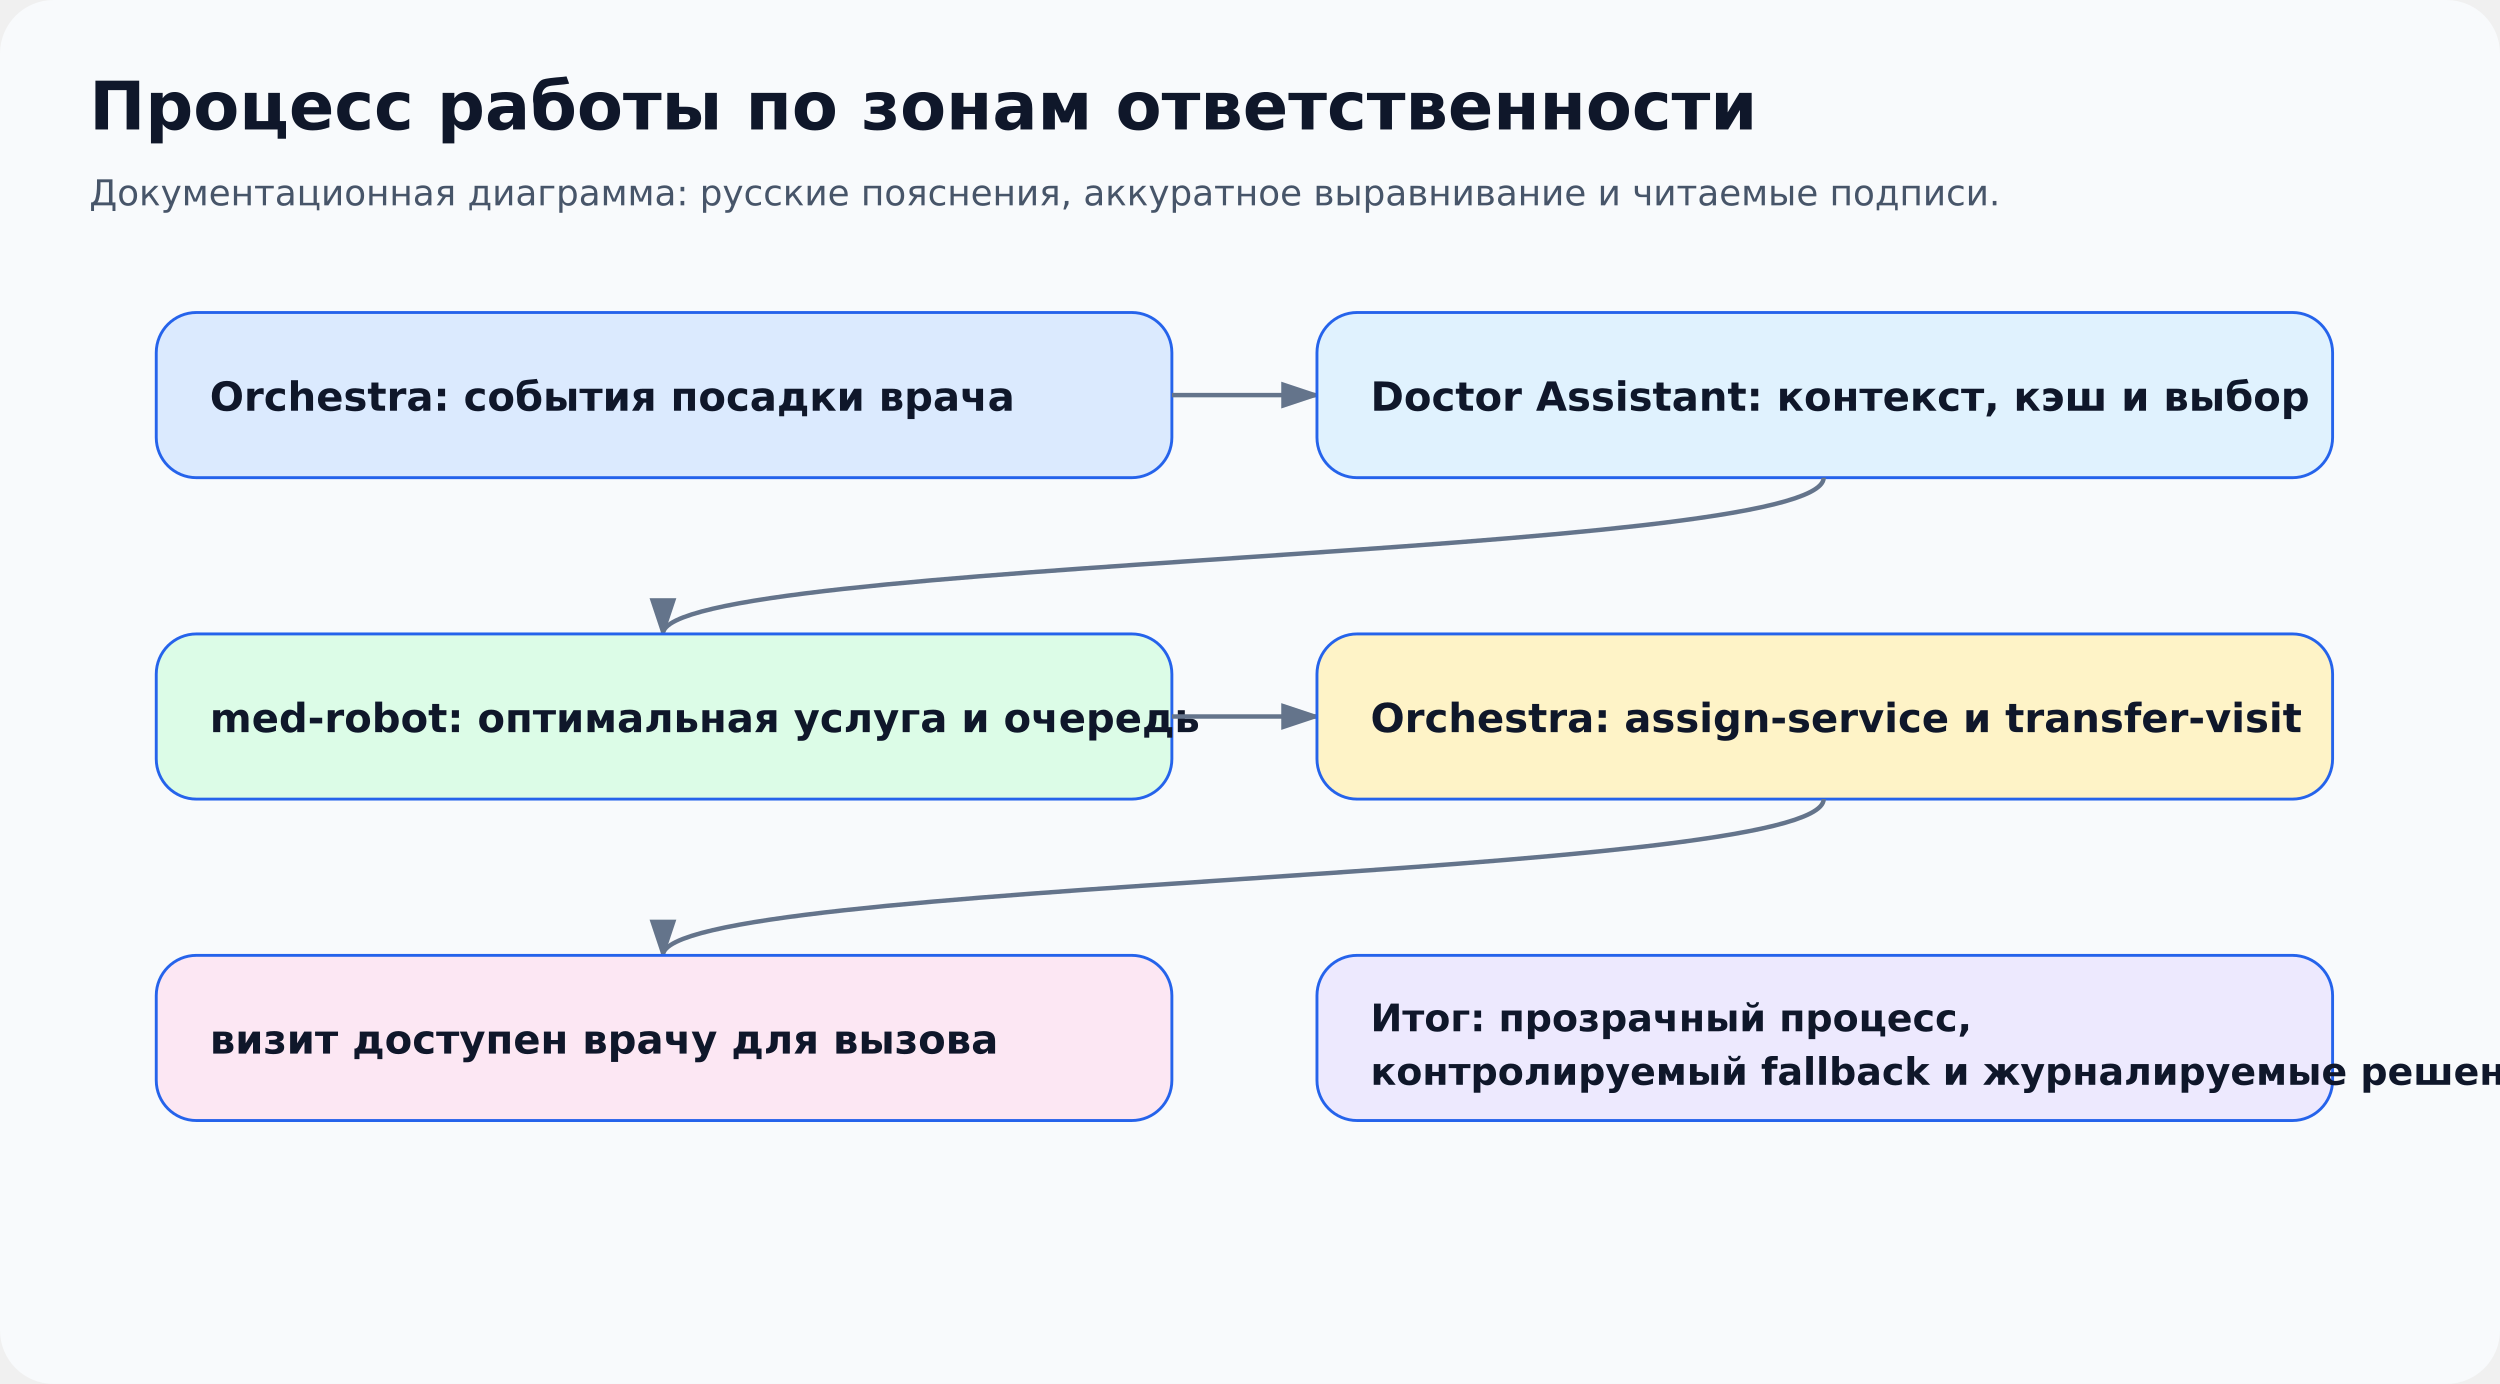
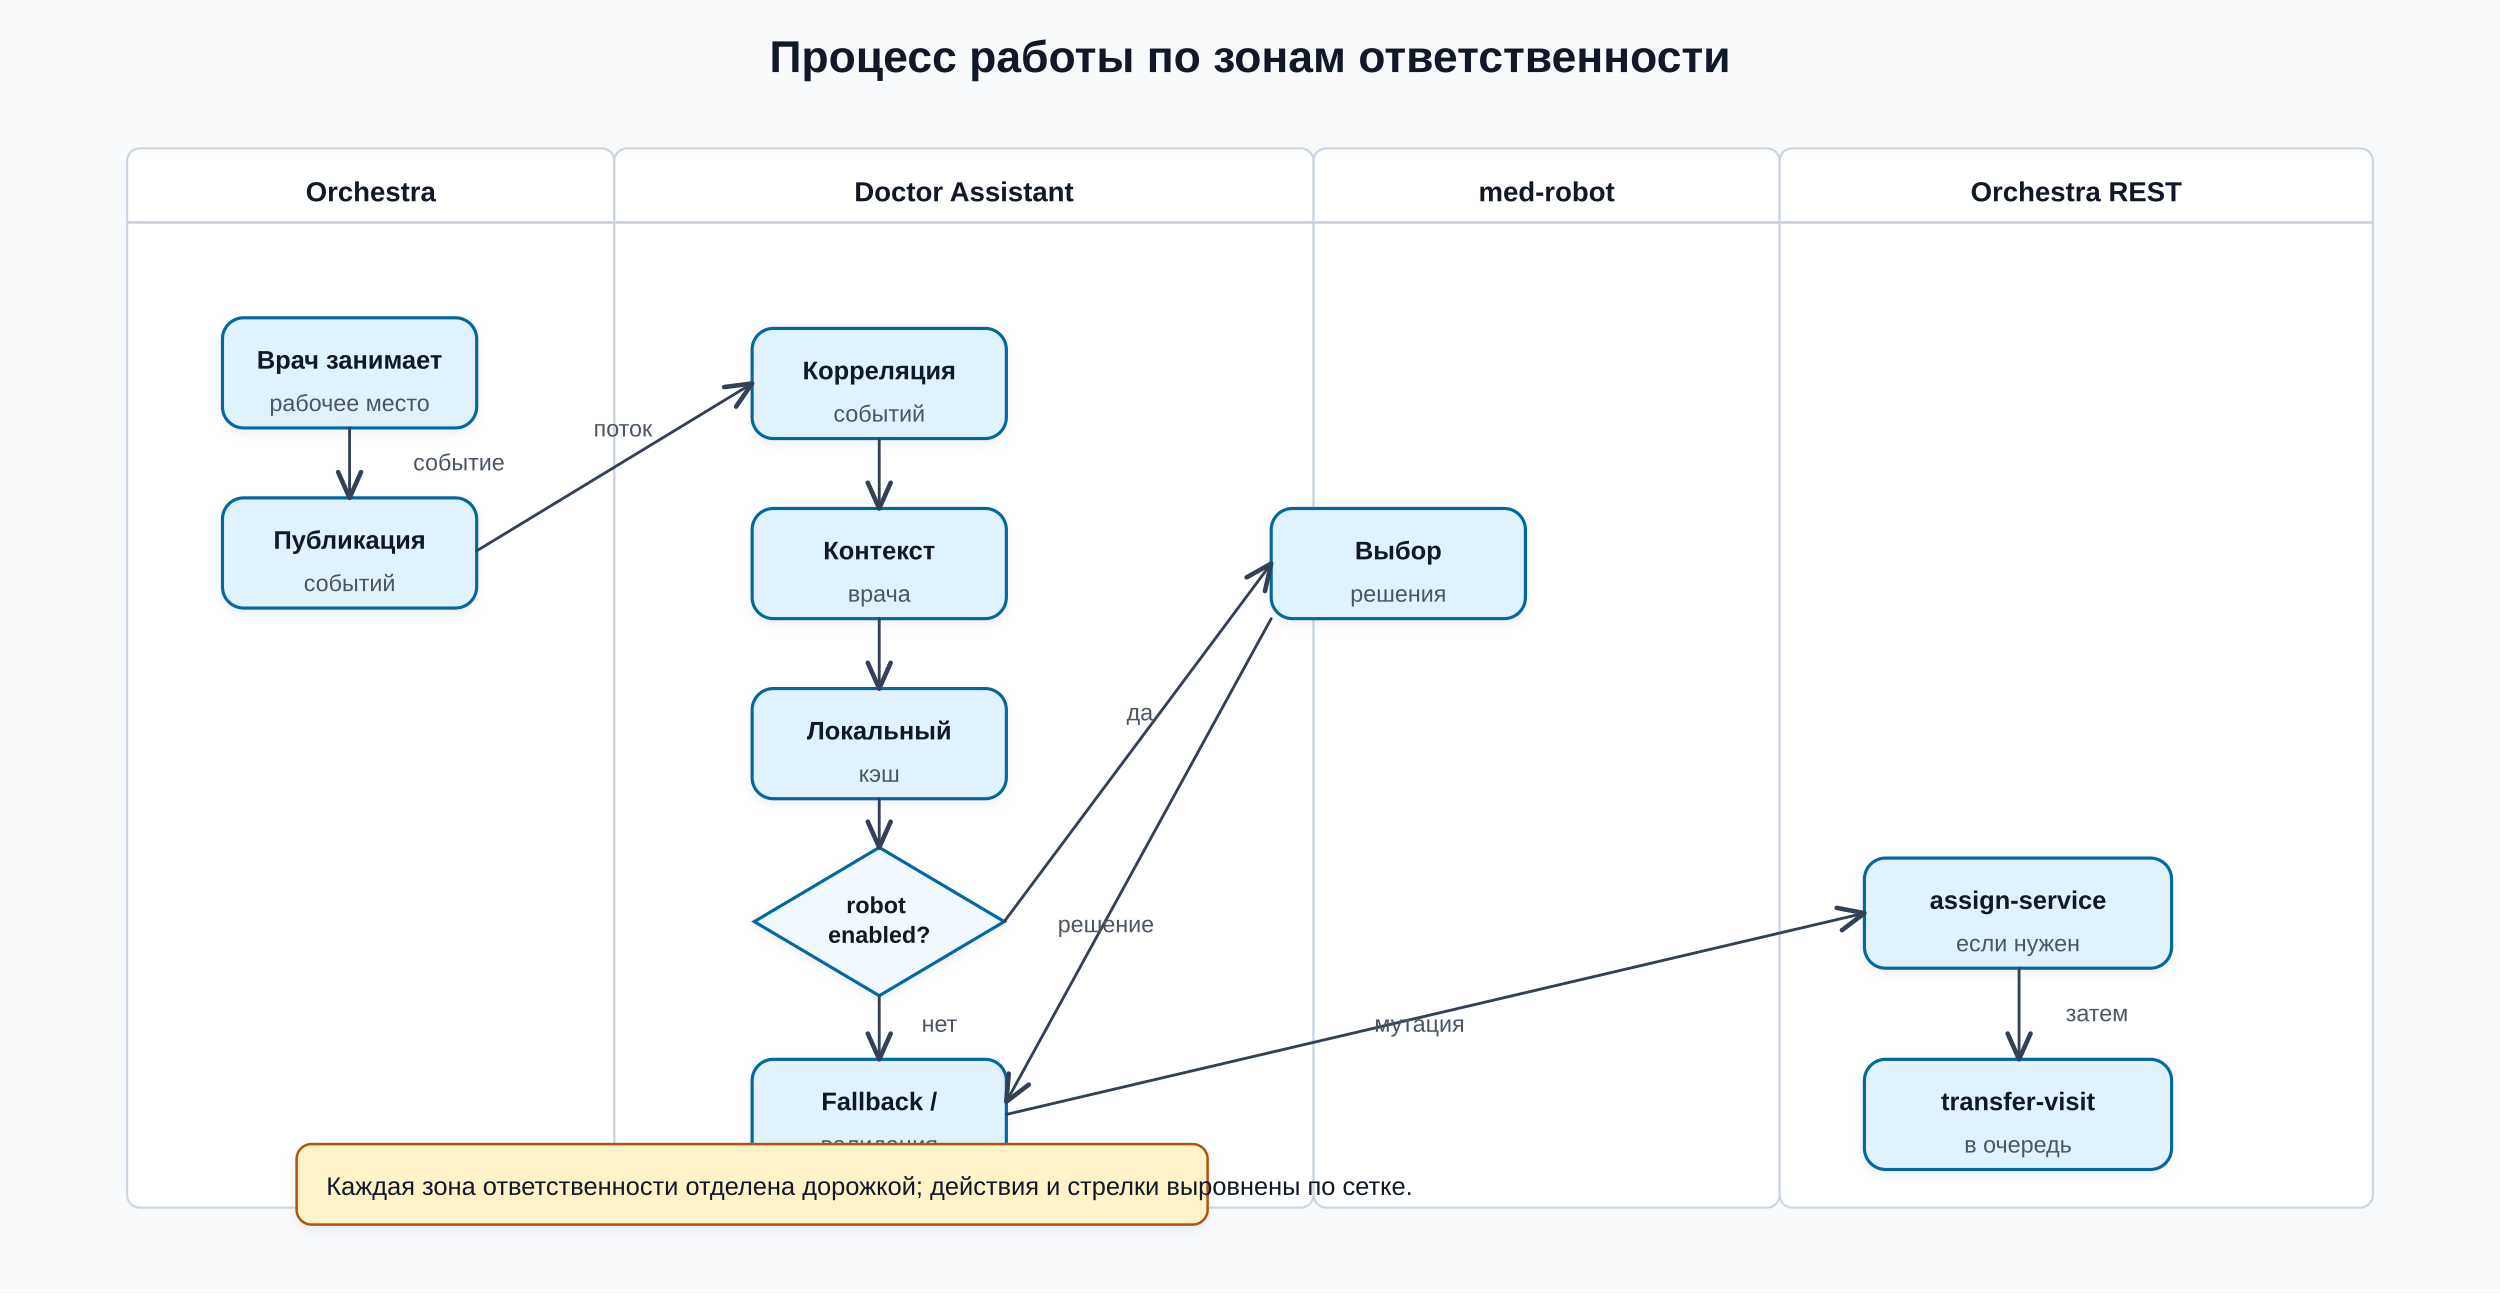
- <svg xmlns="http://www.w3.org/2000/svg" width="1120" height="620" viewBox="0 0 1120 620" role="img" aria-label="Процесс работы по зонам ответственности">
+ <svg xmlns="http://www.w3.org/2000/svg" width="1180" height="610" viewBox="0 0 1180 610">
  <defs>
-     <marker id="arrow" markerWidth="10" markerHeight="10" refX="8" refY="3" orient="auto" markerUnits="strokeWidth">
-       <path d="M0,0 L0,6 L9,3 z" fill="#64748B" />
+     <marker id="arrow" markerWidth="12" markerHeight="10" refX="10" refY="5" orient="auto" markerUnits="strokeWidth">
+       <path d="M 1 1 L 10 5 L 1 9" fill="none" stroke="#334155" stroke-width="1.6" stroke-linecap="round" stroke-linejoin="round" />
    </marker>
+     <marker id="triangle" markerWidth="14" markerHeight="12" refX="12" refY="6" orient="auto" markerUnits="strokeWidth">
+       <path d="M 1 6 L 12 1 L 12 11 Z" fill="#F8FAFC" stroke="#334155" stroke-width="1.5" />
+     </marker>
+     <marker id="green-dot" markerWidth="10" markerHeight="10" refX="5" refY="5" orient="auto">
+       <circle cx="5" cy="5" r="4" fill="#16A34A" />
+     </marker>
+     <filter id="card-shadow" x="-15%" y="-15%" width="130%" height="130%">
+       <feDropShadow dx="0" dy="2" stdDeviation="2" flood-color="#94A3B8" flood-opacity="0.16" />
+     </filter>
  </defs>
-   <rect width="100%" height="100%" rx="24" fill="#F8FAFC" />
-   <text x="40" y="58" font-family="DejaVu Sans, Arial, sans-serif" font-size="30" font-weight="700" fill="#0F172A">Процесс работы по зонам ответственности</text>
-   <text x="40" y="92" font-family="DejaVu Sans, Arial, sans-serif" font-size="16" fill="#475569">Документационная диаграмма: русские пояснения, аккуратное выравнивание и читаемые подписи.</text>
-   <rect x="70" y="140" width="455" height="74" rx="18" fill="#DBEAFE" stroke="#2563EB" stroke-width="1.3" />
-   <text x="94" y="184" font-family="DejaVu Sans, Arial, sans-serif" font-size="18" font-weight="600" fill="#0F172A">Orchestra: события посадки врача</text>
-   <path d="M 525 177 C 560 177, 555 177, 590 177" fill="none" stroke="#64748B" stroke-width="2" marker-end="url(#arrow)" />
-   <rect x="590" y="140" width="455" height="74" rx="18" fill="#E0F2FE" stroke="#2563EB" stroke-width="1.3" />
-   <text x="614" y="184" font-family="DejaVu Sans, Arial, sans-serif" font-size="18" font-weight="600" fill="#0F172A">Doctor Assistant: контекст, кэш и выбор</text>
-   <path d="M 817 214 C 817 250, 297 250, 297 284" fill="none" stroke="#64748B" stroke-width="2" marker-end="url(#arrow)" />
-   <rect x="70" y="284" width="455" height="74" rx="18" fill="#DCFCE7" stroke="#2563EB" stroke-width="1.3" />
-   <text x="94" y="328" font-family="DejaVu Sans, Arial, sans-serif" font-size="18" font-weight="600" fill="#0F172A">med-robot: оптимальная услуга и очередь</text>
-   <path d="M 525 321 C 560 321, 555 321, 590 321" fill="none" stroke="#64748B" stroke-width="2" marker-end="url(#arrow)" />
-   <rect x="590" y="284" width="455" height="74" rx="18" fill="#FEF3C7" stroke="#2563EB" stroke-width="1.3" />
-   <text x="614" y="328" font-family="DejaVu Sans, Arial, sans-serif" font-size="18" font-weight="600" fill="#0F172A">Orchestra: assign-service и transfer-visit</text>
-   <path d="M 817 358 C 817 394, 297 394, 297 428" fill="none" stroke="#64748B" stroke-width="2" marker-end="url(#arrow)" />
-   <rect x="70" y="428" width="455" height="74" rx="18" fill="#FCE7F3" stroke="#2563EB" stroke-width="1.3" />
-   <text x="94" y="472" font-family="DejaVu Sans, Arial, sans-serif" font-size="18" font-weight="600" fill="#0F172A">визит доступен врачу для вызова</text>
-   <rect x="590" y="428" width="455" height="74" rx="18" fill="#EDE9FE" stroke="#2563EB" stroke-width="1.3" />
-   <text x="614" y="462" font-family="DejaVu Sans, Arial, sans-serif" font-size="17" font-weight="600" fill="#0F172A">Итог: прозрачный процесс,</text>
-   <text x="614" y="486" font-family="DejaVu Sans, Arial, sans-serif" font-size="17" font-weight="600" fill="#0F172A">контролируемый fallback и журналируемые решения</text>
+   <rect x="0" y="0" width="1180" height="610" fill="#F8FAFC" />
+   <text x="590.0" y="34" text-anchor="middle" font-family="Segoe UI, Arial, sans-serif" font-size="21" font-weight="700" fill="#111827">Процесс работы по зонам ответственности</text>
+   <rect x="60" y="70" width="230" height="500" rx="6" ry="6" fill="#FFFFFF" stroke="#CBD5E1" stroke-width="1.0" />
+   <text x="175.0" y="95" text-anchor="middle" font-family="Segoe UI, Arial, sans-serif" font-size="13" font-weight="700" fill="#111827" style="">
+     <tspan x="175.0" dy="0">Orchestra</tspan>
+   </text>
+   <line x1="60" y1="105" x2="290" y2="105" stroke="#CBD5E1" stroke-width="1.35" stroke-linecap="round" />
+   <rect x="290" y="70" width="330" height="500" rx="6" ry="6" fill="#FFFFFF" stroke="#CBD5E1" stroke-width="1.0" />
+   <text x="455.0" y="95" text-anchor="middle" font-family="Segoe UI, Arial, sans-serif" font-size="13" font-weight="700" fill="#111827" style="">
+     <tspan x="455.0" dy="0">Doctor Assistant</tspan>
+   </text>
+   <line x1="290" y1="105" x2="620" y2="105" stroke="#CBD5E1" stroke-width="1.35" stroke-linecap="round" />
+   <rect x="620" y="70" width="220" height="500" rx="6" ry="6" fill="#FFFFFF" stroke="#CBD5E1" stroke-width="1.0" />
+   <text x="730.0" y="95" text-anchor="middle" font-family="Segoe UI, Arial, sans-serif" font-size="13" font-weight="700" fill="#111827" style="">
+     <tspan x="730.0" dy="0">med-robot</tspan>
+   </text>
+   <line x1="620" y1="105" x2="840" y2="105" stroke="#CBD5E1" stroke-width="1.35" stroke-linecap="round" />
+   <rect x="840" y="70" width="280" height="500" rx="6" ry="6" fill="#FFFFFF" stroke="#CBD5E1" stroke-width="1.0" />
+   <text x="980.0" y="95" text-anchor="middle" font-family="Segoe UI, Arial, sans-serif" font-size="13" font-weight="700" fill="#111827" style="">
+     <tspan x="980.0" dy="0">Orchestra REST</tspan>
+   </text>
+   <line x1="840" y1="105" x2="1120" y2="105" stroke="#CBD5E1" stroke-width="1.35" stroke-linecap="round" />
+   <rect x="105" y="150" width="120" height="52" rx="10" ry="10" fill="#E0F2FE" stroke="#0369A1" stroke-width="1.5" filter="url(#card-shadow)" />
+   <text x="165.0" y="174" text-anchor="middle" font-family="Segoe UI, Arial, sans-serif" font-size="12" font-weight="700" fill="#111827" style="">
+     <tspan x="165.0" dy="0">Врач занимает</tspan>
+   </text>
+   <text x="165.0" y="194" text-anchor="middle" font-family="Segoe UI, Arial, sans-serif" font-size="11" font-weight="400" fill="#4B5563" style="">
+     <tspan x="165.0" dy="0">рабочее место</tspan>
+   </text>
+   <rect x="105" y="235" width="120" height="52" rx="10" ry="10" fill="#E0F2FE" stroke="#0369A1" stroke-width="1.5" filter="url(#card-shadow)" />
+   <text x="165.0" y="259" text-anchor="middle" font-family="Segoe UI, Arial, sans-serif" font-size="12" font-weight="700" fill="#111827" style="">
+     <tspan x="165.0" dy="0">Публикация</tspan>
+   </text>
+   <text x="165.0" y="279" text-anchor="middle" font-family="Segoe UI, Arial, sans-serif" font-size="11" font-weight="400" fill="#4B5563" style="">
+     <tspan x="165.0" dy="0">событий</tspan>
+   </text>
+   <rect x="355" y="155" width="120" height="52" rx="10" ry="10" fill="#E0F2FE" stroke="#0369A1" stroke-width="1.5" filter="url(#card-shadow)" />
+   <text x="415.0" y="179" text-anchor="middle" font-family="Segoe UI, Arial, sans-serif" font-size="12" font-weight="700" fill="#111827" style="">
+     <tspan x="415.0" dy="0">Корреляция</tspan>
+   </text>
+   <text x="415.0" y="199" text-anchor="middle" font-family="Segoe UI, Arial, sans-serif" font-size="11" font-weight="400" fill="#4B5563" style="">
+     <tspan x="415.0" dy="0">событий</tspan>
+   </text>
+   <rect x="355" y="240" width="120" height="52" rx="10" ry="10" fill="#E0F2FE" stroke="#0369A1" stroke-width="1.5" filter="url(#card-shadow)" />
+   <text x="415.0" y="264" text-anchor="middle" font-family="Segoe UI, Arial, sans-serif" font-size="12" font-weight="700" fill="#111827" style="">
+     <tspan x="415.0" dy="0">Контекст</tspan>
+   </text>
+   <text x="415.0" y="284" text-anchor="middle" font-family="Segoe UI, Arial, sans-serif" font-size="11" font-weight="400" fill="#4B5563" style="">
+     <tspan x="415.0" dy="0">врача</tspan>
+   </text>
+   <rect x="355" y="325" width="120" height="52" rx="10" ry="10" fill="#E0F2FE" stroke="#0369A1" stroke-width="1.5" filter="url(#card-shadow)" />
+   <text x="415.0" y="349" text-anchor="middle" font-family="Segoe UI, Arial, sans-serif" font-size="12" font-weight="700" fill="#111827" style="">
+     <tspan x="415.0" dy="0">Локальный</tspan>
+   </text>
+   <text x="415.0" y="369" text-anchor="middle" font-family="Segoe UI, Arial, sans-serif" font-size="11" font-weight="400" fill="#4B5563" style="">
+     <tspan x="415.0" dy="0">кэш</tspan>
+   </text>
+   <path d="M 415 400.0 L 474.0 435 L 415 470.0 L 356.0 435 Z" fill="#F0F9FF" stroke="#0369A1" stroke-width="1.5" filter="url(#card-shadow)" />
+   <text x="415" y="431" text-anchor="middle" font-family="Segoe UI, Arial, sans-serif" font-size="11" font-weight="700" fill="#111827" style="">
+     <tspan x="415" dy="0">robot</tspan>
+     <tspan x="415" dy="14">enabled?</tspan>
+   </text>
+   <rect x="600" y="240" width="120" height="52" rx="10" ry="10" fill="#E0F2FE" stroke="#0369A1" stroke-width="1.5" filter="url(#card-shadow)" />
+   <text x="660.0" y="264" text-anchor="middle" font-family="Segoe UI, Arial, sans-serif" font-size="12" font-weight="700" fill="#111827" style="">
+     <tspan x="660.0" dy="0">Выбор</tspan>
+   </text>
+   <text x="660.0" y="284" text-anchor="middle" font-family="Segoe UI, Arial, sans-serif" font-size="11" font-weight="400" fill="#4B5563" style="">
+     <tspan x="660.0" dy="0">решения</tspan>
+   </text>
+   <rect x="355" y="500" width="120" height="52" rx="10" ry="10" fill="#E0F2FE" stroke="#0369A1" stroke-width="1.5" filter="url(#card-shadow)" />
+   <text x="415.0" y="524" text-anchor="middle" font-family="Segoe UI, Arial, sans-serif" font-size="12" font-weight="700" fill="#111827" style="">
+     <tspan x="415.0" dy="0">Fallback /</tspan>
+   </text>
+   <text x="415.0" y="544" text-anchor="middle" font-family="Segoe UI, Arial, sans-serif" font-size="11" font-weight="400" fill="#4B5563" style="">
+     <tspan x="415.0" dy="0">валидация</tspan>
+   </text>
+   <rect x="880" y="405" width="145" height="52" rx="10" ry="10" fill="#E0F2FE" stroke="#0369A1" stroke-width="1.5" filter="url(#card-shadow)" />
+   <text x="952.5" y="429" text-anchor="middle" font-family="Segoe UI, Arial, sans-serif" font-size="12" font-weight="700" fill="#111827" style="">
+     <tspan x="952.5" dy="0">assign-service</tspan>
+   </text>
+   <text x="952.5" y="449" text-anchor="middle" font-family="Segoe UI, Arial, sans-serif" font-size="11" font-weight="400" fill="#4B5563" style="">
+     <tspan x="952.5" dy="0">если нужен</tspan>
+   </text>
+   <rect x="880" y="500" width="145" height="52" rx="10" ry="10" fill="#E0F2FE" stroke="#0369A1" stroke-width="1.5" filter="url(#card-shadow)" />
+   <text x="952.5" y="524" text-anchor="middle" font-family="Segoe UI, Arial, sans-serif" font-size="12" font-weight="700" fill="#111827" style="">
+     <tspan x="952.5" dy="0">transfer-visit</tspan>
+   </text>
+   <text x="952.5" y="544" text-anchor="middle" font-family="Segoe UI, Arial, sans-serif" font-size="11" font-weight="400" fill="#4B5563" style="">
+     <tspan x="952.5" dy="0">в очередь</tspan>
+   </text>
+   <line x1="165" y1="202" x2="165" y2="235" stroke="#334155" stroke-width="1.35" stroke-linecap="round" marker-end="url(#arrow)" />
+   <text x="195" y="222" text-anchor="start" font-family="Segoe UI, Arial, sans-serif" font-size="11" font-weight="400" fill="#4B5563" style="">
+     <tspan x="195" dy="0">событие</tspan>
+   </text>
+   <line x1="225" y1="260" x2="355" y2="181" stroke="#334155" stroke-width="1.35" stroke-linecap="round" marker-end="url(#arrow)" />
+   <text x="294" y="206" text-anchor="middle" font-family="Segoe UI, Arial, sans-serif" font-size="11" font-weight="400" fill="#4B5563" style="">
+     <tspan x="294" dy="0">поток</tspan>
+   </text>
+   <line x1="415" y1="207" x2="415" y2="240" stroke="#334155" stroke-width="1.35" stroke-linecap="round" marker-end="url(#arrow)" />
+   <line x1="415" y1="292" x2="415" y2="325" stroke="#334155" stroke-width="1.35" stroke-linecap="round" marker-end="url(#arrow)" />
+   <line x1="415" y1="377" x2="415" y2="400" stroke="#334155" stroke-width="1.35" stroke-linecap="round" marker-end="url(#arrow)" />
+   <line x1="474" y1="435" x2="600" y2="266" stroke="#334155" stroke-width="1.35" stroke-linecap="round" marker-end="url(#arrow)" />
+   <text x="538" y="340" text-anchor="middle" font-family="Segoe UI, Arial, sans-serif" font-size="11" font-weight="400" fill="#4B5563" style="">
+     <tspan x="538" dy="0">да</tspan>
+   </text>
+   <line x1="415" y1="470" x2="415" y2="500" stroke="#334155" stroke-width="1.35" stroke-linecap="round" marker-end="url(#arrow)" />
+   <text x="435" y="487" text-anchor="start" font-family="Segoe UI, Arial, sans-serif" font-size="11" font-weight="400" fill="#4B5563" style="">
+     <tspan x="435" dy="0">нет</tspan>
+   </text>
+   <line x1="600" y1="292" x2="475" y2="520" stroke="#334155" stroke-width="1.35" stroke-linecap="round" marker-end="url(#arrow)" />
+   <text x="522" y="440" text-anchor="middle" font-family="Segoe UI, Arial, sans-serif" font-size="11" font-weight="400" fill="#4B5563" style="">
+     <tspan x="522" dy="0">решение</tspan>
+   </text>
+   <line x1="475" y1="526" x2="880" y2="431" stroke="#334155" stroke-width="1.35" stroke-linecap="round" marker-end="url(#arrow)" />
+   <text x="670" y="487" text-anchor="middle" font-family="Segoe UI, Arial, sans-serif" font-size="11" font-weight="400" fill="#4B5563" style="">
+     <tspan x="670" dy="0">мутация</tspan>
+   </text>
+   <line x1="953" y1="457" x2="953" y2="500" stroke="#334155" stroke-width="1.35" stroke-linecap="round" marker-end="url(#arrow)" />
+   <text x="975" y="482" text-anchor="start" font-family="Segoe UI, Arial, sans-serif" font-size="11" font-weight="400" fill="#4B5563" style="">
+     <tspan x="975" dy="0">затем</tspan>
+   </text>
+   <rect x="140" y="540" width="430" height="38" rx="7" ry="7" fill="#FEF3C7" stroke="#B45309" stroke-width="1.2" filter="url(#card-shadow)" />
+   <text x="154" y="564" text-anchor="start" font-family="Segoe UI, Arial, sans-serif" font-size="12" font-weight="400" fill="#111827" style="">
+     <tspan x="154" dy="0">Каждая зона ответственности отделена дорожкой; действия и стрелки выровнены по сетке.</tspan>
+   </text>
</svg>
